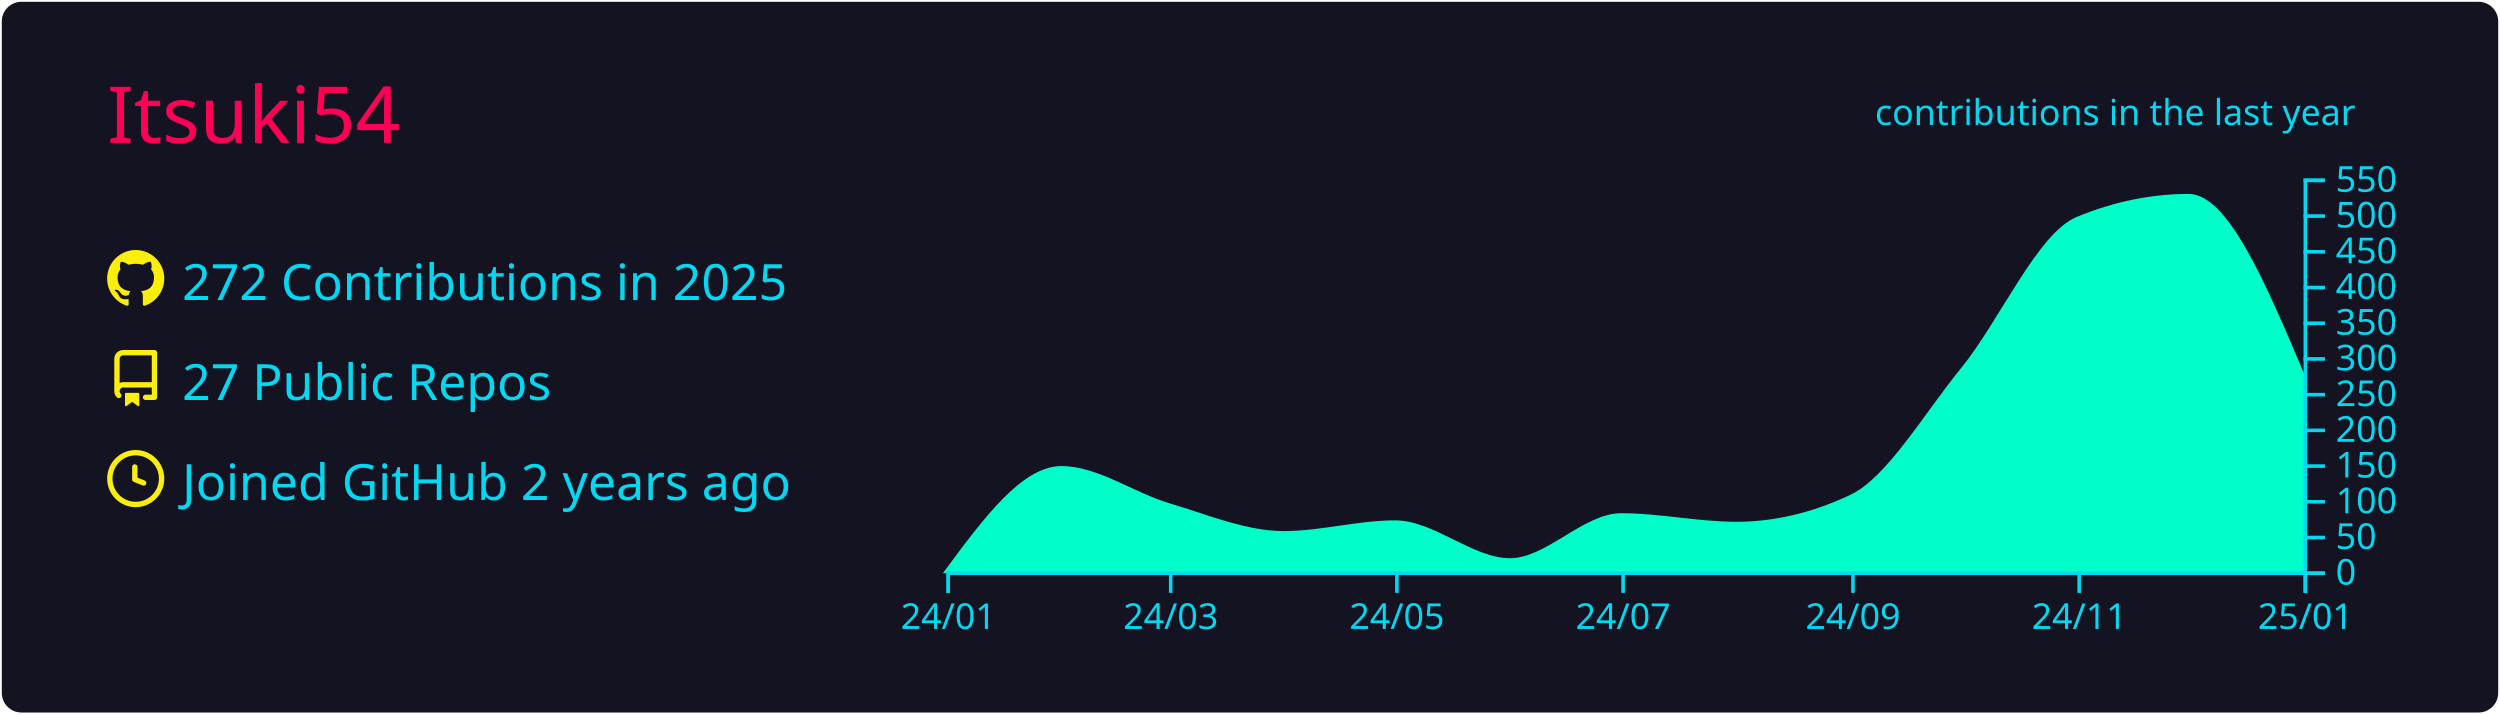
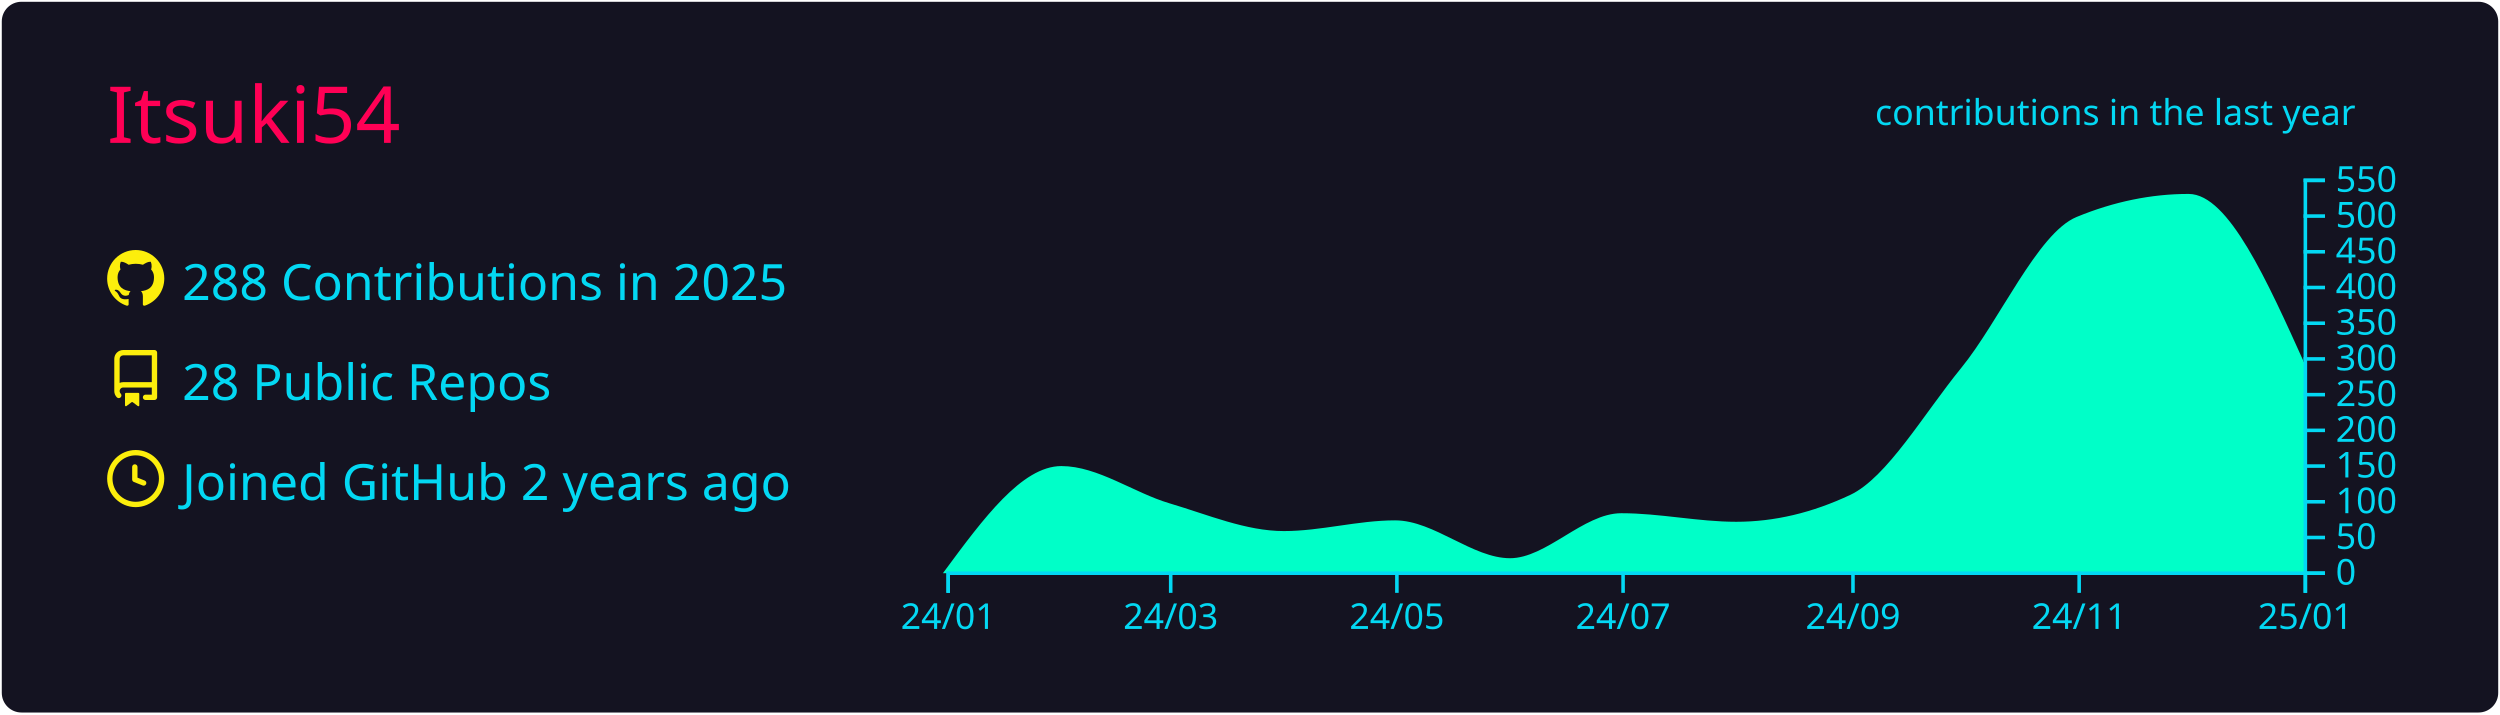
<svg xmlns="http://www.w3.org/2000/svg" width="700" height="200" viewBox="0 0 700 200">
  <style>* {
          font-family: 'Segoe UI', Ubuntu, "Helvetica Neue", Sans-Serif
        }</style>
  <rect x="1" y="1" rx="5" ry="5" height="99%" width="99.714%" stroke="#141321" stroke-width="1" fill="#141321" stroke-opacity="1" />
  <text x="30" y="40" style="font-size: 22px; fill: #ff0055;">Itsuki54</text>
  <g transform="translate(0,40)">
    <g transform="translate(30,30)">
      <g transform="translate(0,0)" width="14" height="14" fill="#fcee0c">
        <path fill-rule="evenodd" d="M8 0C3.58 0 0 3.58 0 8c0 3.54 2.29 6.53 5.47 7.59.4.07.55-.17.55-.38 0-.19-.01-.82-.01-1.49-2.01.37-2.53-.49-2.69-.94-.09-.23-.48-.94-.82-1.13-.28-.15-.68-.52-.01-.53.63-.01 1.08.58 1.23.82.72 1.21 1.87.87 2.33.66.07-.52.28-.87.51-1.07-1.78-.2-3.64-.89-3.64-3.95 0-.87.31-1.59.82-2.15-.08-.2-.36-1.02.08-2.12 0 0 .67-.21 2.2.82.64-.18 1.32-.27 2-.27.68 0 1.36.09 2 .27 1.53-1.04 2.2-.82 2.2-.82.44 1.1.16 1.92.08 2.12.51.56.82 1.27.82 2.15 0 3.07-1.87 3.75-3.65 3.95.29.25.54.73.54 1.48 0 1.07-.01 1.93-.01 2.2 0 .21.15.46.55.38A8.013 8.013 0 0016 8c0-4.42-3.58-8-8-8z" />
      </g>
      <g transform="translate(0,28)" width="14" height="14" fill="#fcee0c">
        <path fill-rule="evenodd" d="M2 2.5A2.5 2.5 0 014.5 0h8.75a.75.75 0 01.75.75v12.5a.75.75 0 01-.75.75h-2.5a.75.75 0 110-1.5h1.75v-2h-8a1 1 0 00-.714 1.7.75.75 0 01-1.072 1.05A2.495 2.495 0 012 11.5v-9zm10.5-1V9h-8c-.356 0-.694.074-1 .208V2.5a1 1 0 011-1h8zM5 12.25v3.25a.25.25 0 00.4.2l1.45-1.087a.25.25 0 01.3 0L8.6 15.7a.25.25 0 00.4-.2v-3.25a.25.25 0 00-.25-.25h-3.5a.25.25 0 00-.25.25z" />
      </g>
      <g transform="translate(0,56)" width="14" height="14" fill="#fcee0c">
        <path fill-rule="evenodd" d="M1.5 8a6.5 6.5 0 1113 0 6.5 6.5 0 01-13 0zM8 0a8 8 0 100 16A8 8 0 008 0zm.5 4.75a.75.75 0 00-1.5 0v3.5a.75.75 0 00.471.696l2.5 1a.75.75 0 00.557-1.392L8.5 7.742V4.75z" />
      </g>
-       <text x="21" y="14" style="fill: #03d8f3; font-size: 14px;">272 Contributions in 2025</text>
-       <text x="21" y="42" style="fill: #03d8f3; font-size: 14px;">27 Public Repos</text>
+       <text x="21" y="14" style="fill: #03d8f3; font-size: 14px;">288 Contributions in 2025</text>
+       <text x="21" y="42" style="fill: #03d8f3; font-size: 14px;">28 Public Repos</text>
      <text x="21" y="70" style="fill: #03d8f3; font-size: 14px;">Joined GitHub 2 years ago</text>
    </g>
    <g color="#00ffc8" transform="translate(295,10)">
-       <path transform="translate(-30,0)" stroke="#00ffc8" fill="#00ffc8" opacity="1" d="M0,110C10.729,95.5,21.457,81,32.186,81C42.222,81,52.259,88.433,62.295,91.4C73.024,94.571,83.752,99.2,94.481,99.2C104.863,99.2,115.246,96.2,125.628,96.2C136.357,96.2,147.086,106.8,157.814,106.8C168.197,106.8,178.579,94.2,188.962,94.2C199.69,94.2,210.419,96.6,221.148,96.6C231.876,96.6,242.605,94.067,253.333,89C263.716,84.097,274.098,66.125,284.481,53.4C295.209,40.25,305.938,15.609,316.667,11.2C327.049,6.933,337.432,4.8,347.814,4.8C358.543,4.8,369.271,30.2,380,55.6L380,110C369.271,110,358.543,110,347.814,110C337.432,110,327.049,110,316.667,110C305.938,110,295.209,110,284.481,110C274.098,110,263.716,110,253.333,110C242.605,110,231.876,110,221.148,110C210.419,110,199.69,110,188.962,110C178.579,110,168.197,110,157.814,110C147.086,110,136.357,110,125.628,110C115.246,110,104.863,110,94.481,110C83.752,110,73.024,110,62.295,110C52.259,110,42.222,110,32.186,110C21.457,110,10.729,110,0,110Z" />
+       <path transform="translate(-30,0)" stroke="#00ffc8" fill="#00ffc8" opacity="1" d="M0,110C10.729,95.5,21.457,81,32.186,81C42.222,81,52.259,88.433,62.295,91.4C73.024,94.571,83.752,99.2,94.481,99.2C104.863,99.2,115.246,96.2,125.628,96.2C136.357,96.2,147.086,106.8,157.814,106.8C168.197,106.8,178.579,94.2,188.962,94.2C199.69,94.2,210.419,96.6,221.148,96.6C231.876,96.6,242.605,94.067,253.333,89C263.716,84.097,274.098,66.125,284.481,53.4C295.209,40.25,305.938,15.609,316.667,11.2C327.049,6.933,337.432,4.8,347.814,4.8C358.543,4.8,369.271,28.6,380,52.4L380,110C369.271,110,358.543,110,347.814,110C337.432,110,327.049,110,316.667,110C305.938,110,295.209,110,284.481,110C274.098,110,263.716,110,253.333,110C242.605,110,231.876,110,221.148,110C210.419,110,199.69,110,188.962,110C178.579,110,168.197,110,157.814,110C147.086,110,136.357,110,125.628,110C115.246,110,104.863,110,94.481,110C83.752,110,73.024,110,62.295,110C52.259,110,42.222,110,32.186,110C21.457,110,10.729,110,0,110Z" />
      <g color="#03d8f3" transform="translate(-30,110)" fill="none" font-size="10" font-family="sans-serif" text-anchor="middle">
        <path class="domain" stroke="currentColor" d="M0.5,6V0.5H380.5V6" />
        <g class="tick" opacity="1" transform="translate(0.5,0)">
          <line stroke="currentColor" y2="6" />
          <text fill="currentColor" y="9" dy="0.71em">24/01</text>
        </g>
        <g class="tick" opacity="1" transform="translate(62.79508,0)">
          <line stroke="currentColor" y2="6" />
          <text fill="currentColor" y="9" dy="0.71em">24/03</text>
        </g>
        <g class="tick" opacity="1" transform="translate(126.1284,0)">
          <line stroke="currentColor" y2="6" />
          <text fill="currentColor" y="9" dy="0.71em">24/05</text>
        </g>
        <g class="tick" opacity="1" transform="translate(189.4617,0)">
          <line stroke="currentColor" y2="6" />
          <text fill="currentColor" y="9" dy="0.71em">24/07</text>
        </g>
        <g class="tick" opacity="1" transform="translate(253.8333,0)">
          <line stroke="currentColor" y2="6" />
          <text fill="currentColor" y="9" dy="0.71em">24/09</text>
        </g>
        <g class="tick" opacity="1" transform="translate(317.1667,0)">
          <line stroke="currentColor" y2="6" />
          <text fill="currentColor" y="9" dy="0.71em">24/11</text>
        </g>
        <g class="tick" opacity="1" transform="translate(380.5,0)">
          <line stroke="currentColor" y2="6" />
          <text fill="currentColor" y="9" dy="0.71em">25/01</text>
        </g>
      </g>
      <g color="#03d8f3" transform="translate(350,0)" fill="none" font-size="10" font-family="sans-serif" text-anchor="start">
        <path class="domain" stroke="currentColor" d="M6,110.5H0.5V0.5H6" />
        <g class="tick" opacity="1" transform="translate(0,110.5)">
          <line stroke="currentColor" x2="6" />
          <text fill="currentColor" x="9" dy="0.32em">0</text>
        </g>
        <g class="tick" opacity="1" transform="translate(0,100.5)">
          <line stroke="currentColor" x2="6" />
          <text fill="currentColor" x="9" dy="0.32em">50</text>
        </g>
        <g class="tick" opacity="1" transform="translate(0,90.5)">
          <line stroke="currentColor" x2="6" />
          <text fill="currentColor" x="9" dy="0.32em">100</text>
        </g>
        <g class="tick" opacity="1" transform="translate(0,80.5)">
          <line stroke="currentColor" x2="6" />
          <text fill="currentColor" x="9" dy="0.32em">150</text>
        </g>
        <g class="tick" opacity="1" transform="translate(0,70.5)">
          <line stroke="currentColor" x2="6" />
          <text fill="currentColor" x="9" dy="0.32em">200</text>
        </g>
        <g class="tick" opacity="1" transform="translate(0,60.5)">
          <line stroke="currentColor" x2="6" />
          <text fill="currentColor" x="9" dy="0.32em">250</text>
        </g>
        <g class="tick" opacity="1" transform="translate(0,50.5)">
          <line stroke="currentColor" x2="6" />
          <text fill="currentColor" x="9" dy="0.32em">300</text>
        </g>
        <g class="tick" opacity="1" transform="translate(0,40.5)">
          <line stroke="currentColor" x2="6" />
          <text fill="currentColor" x="9" dy="0.32em">350</text>
        </g>
        <g class="tick" opacity="1" transform="translate(0,30.5)">
          <line stroke="currentColor" x2="6" />
          <text fill="currentColor" x="9" dy="0.32em">400</text>
        </g>
        <g class="tick" opacity="1" transform="translate(0,20.5)">
          <line stroke="currentColor" x2="6" />
          <text fill="currentColor" x="9" dy="0.32em">450</text>
        </g>
        <g class="tick" opacity="1" transform="translate(0,10.5)">
          <line stroke="currentColor" x2="6" />
          <text fill="currentColor" x="9" dy="0.32em">500</text>
        </g>
        <g class="tick" opacity="1" transform="translate(0,0.5)">
          <line stroke="currentColor" x2="6" />
          <text fill="currentColor" x="9" dy="0.32em">550</text>
        </g>
      </g>
      <g>
        <text y="-15" x="230" style="fill: #03d8f3; font-size: 10px;">contributions in the last year</text>
      </g>
    </g>
  </g>
</svg>
